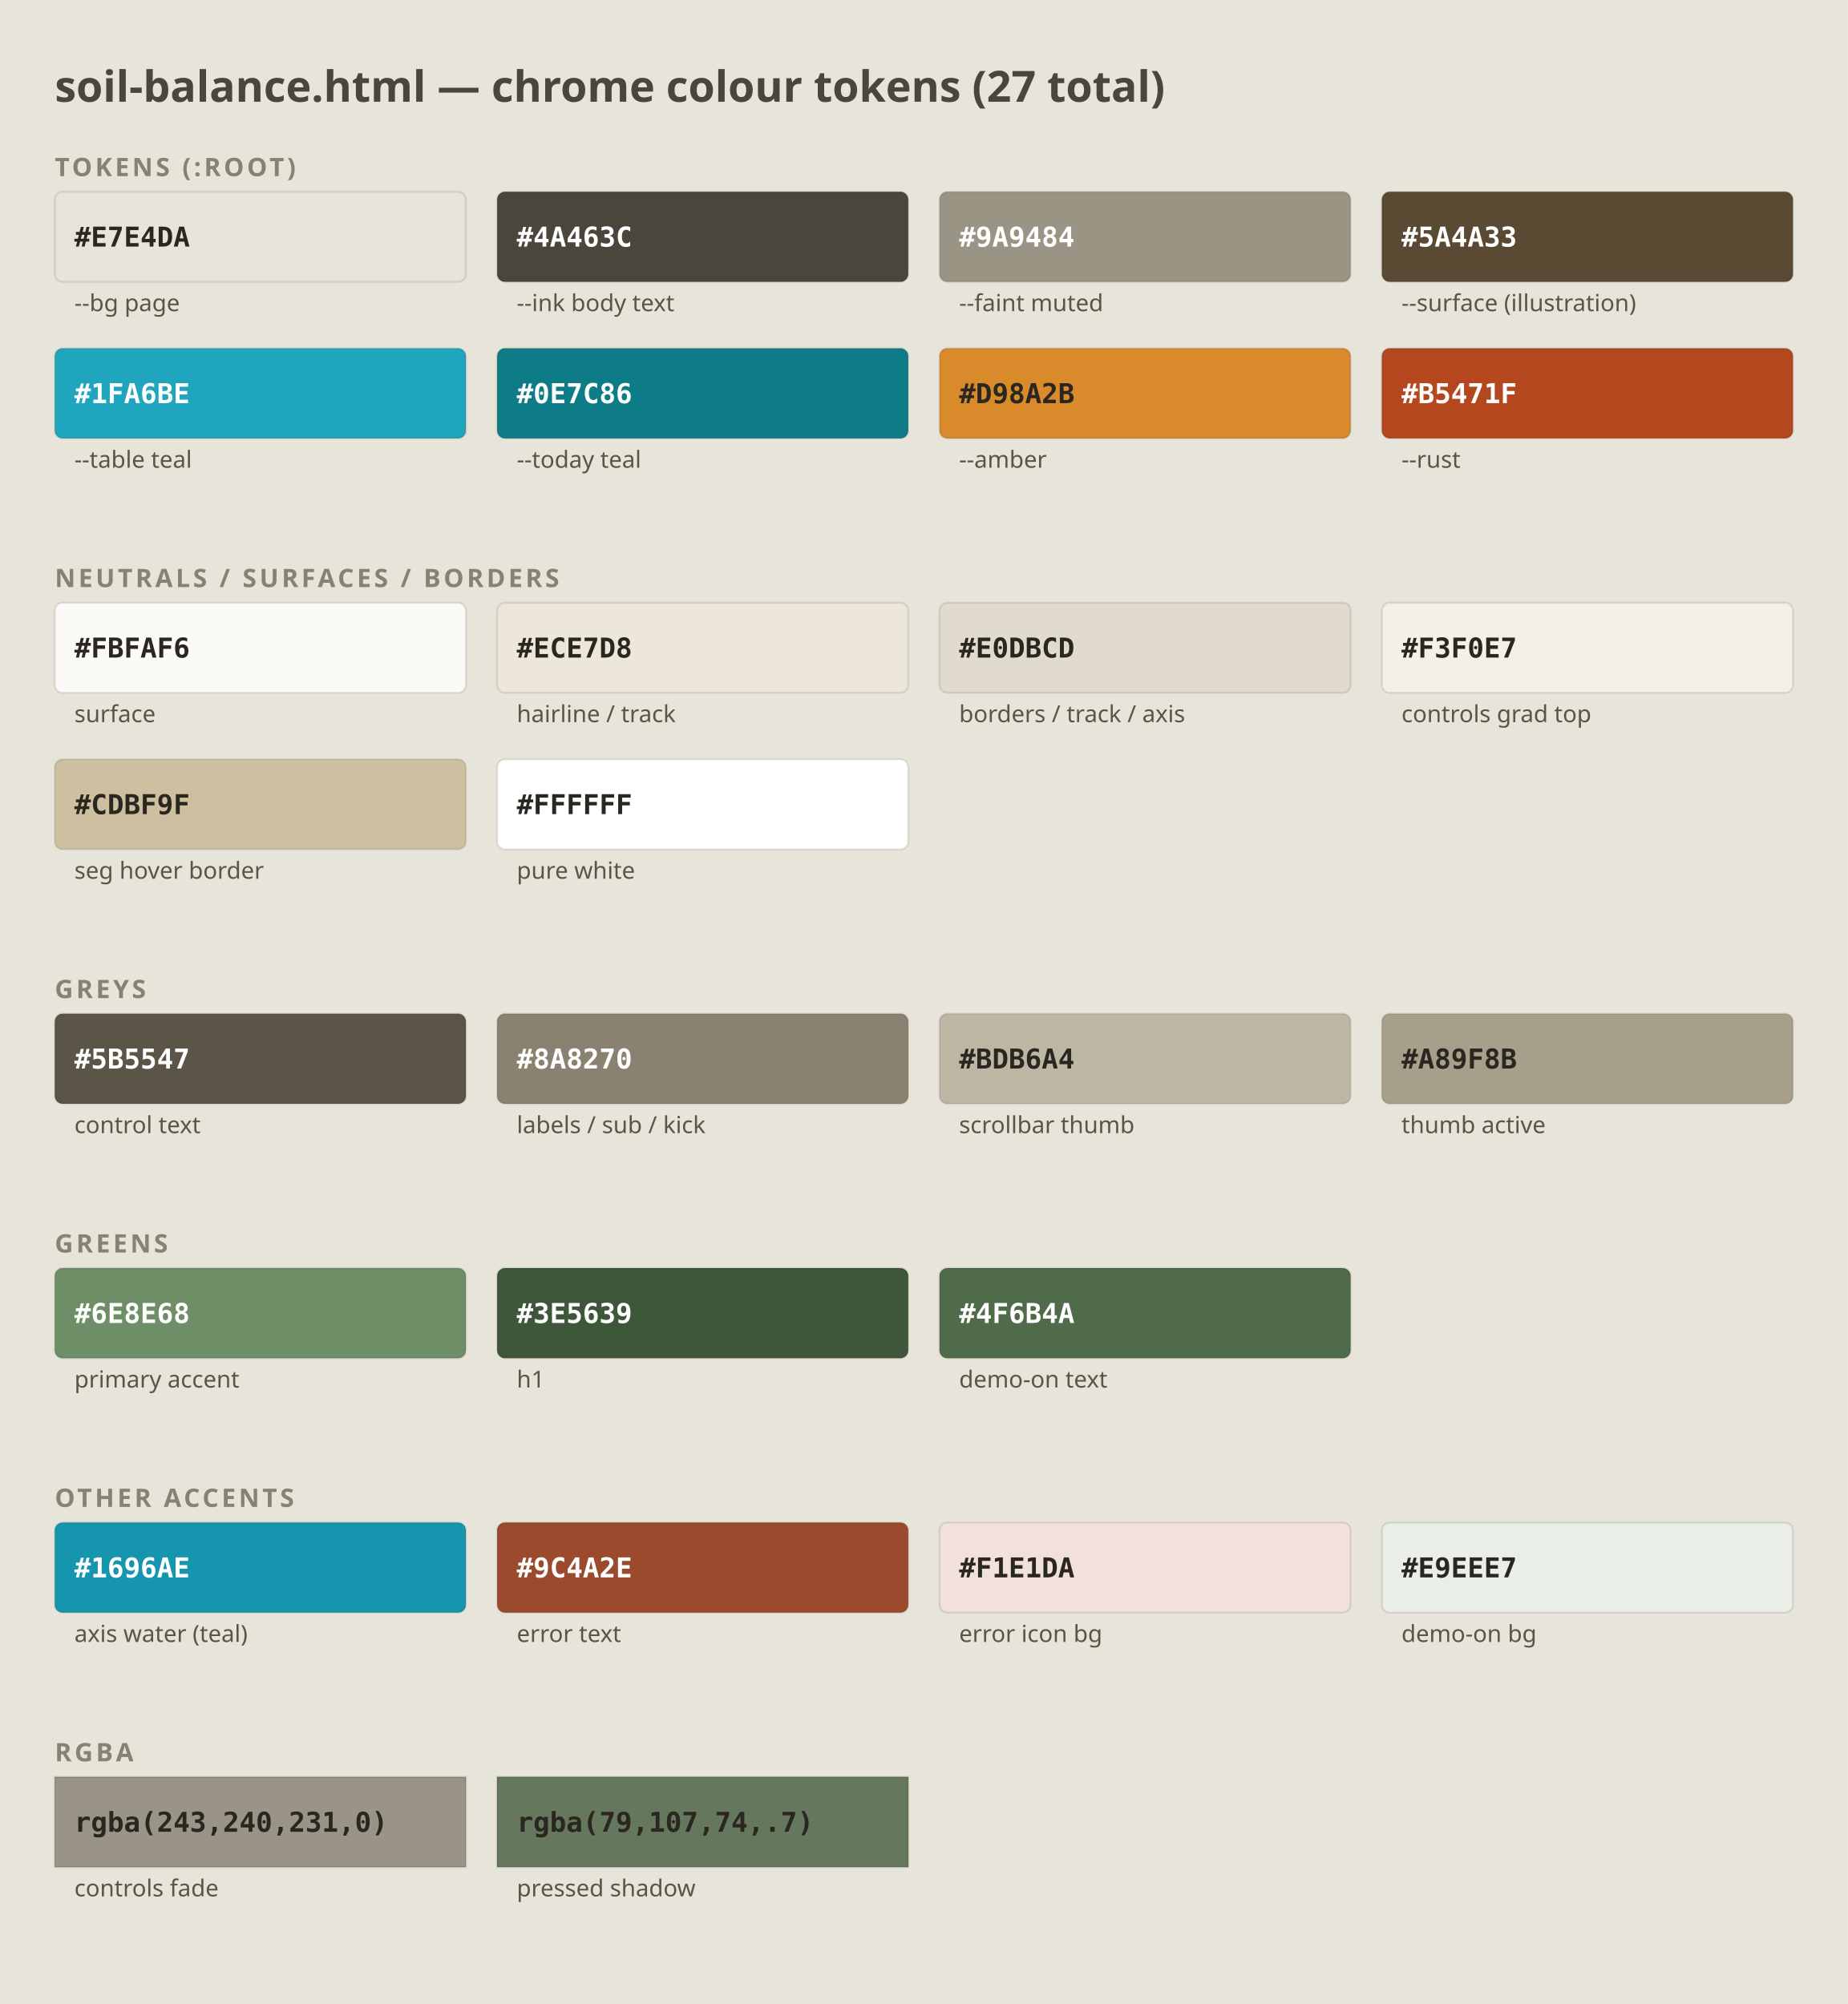
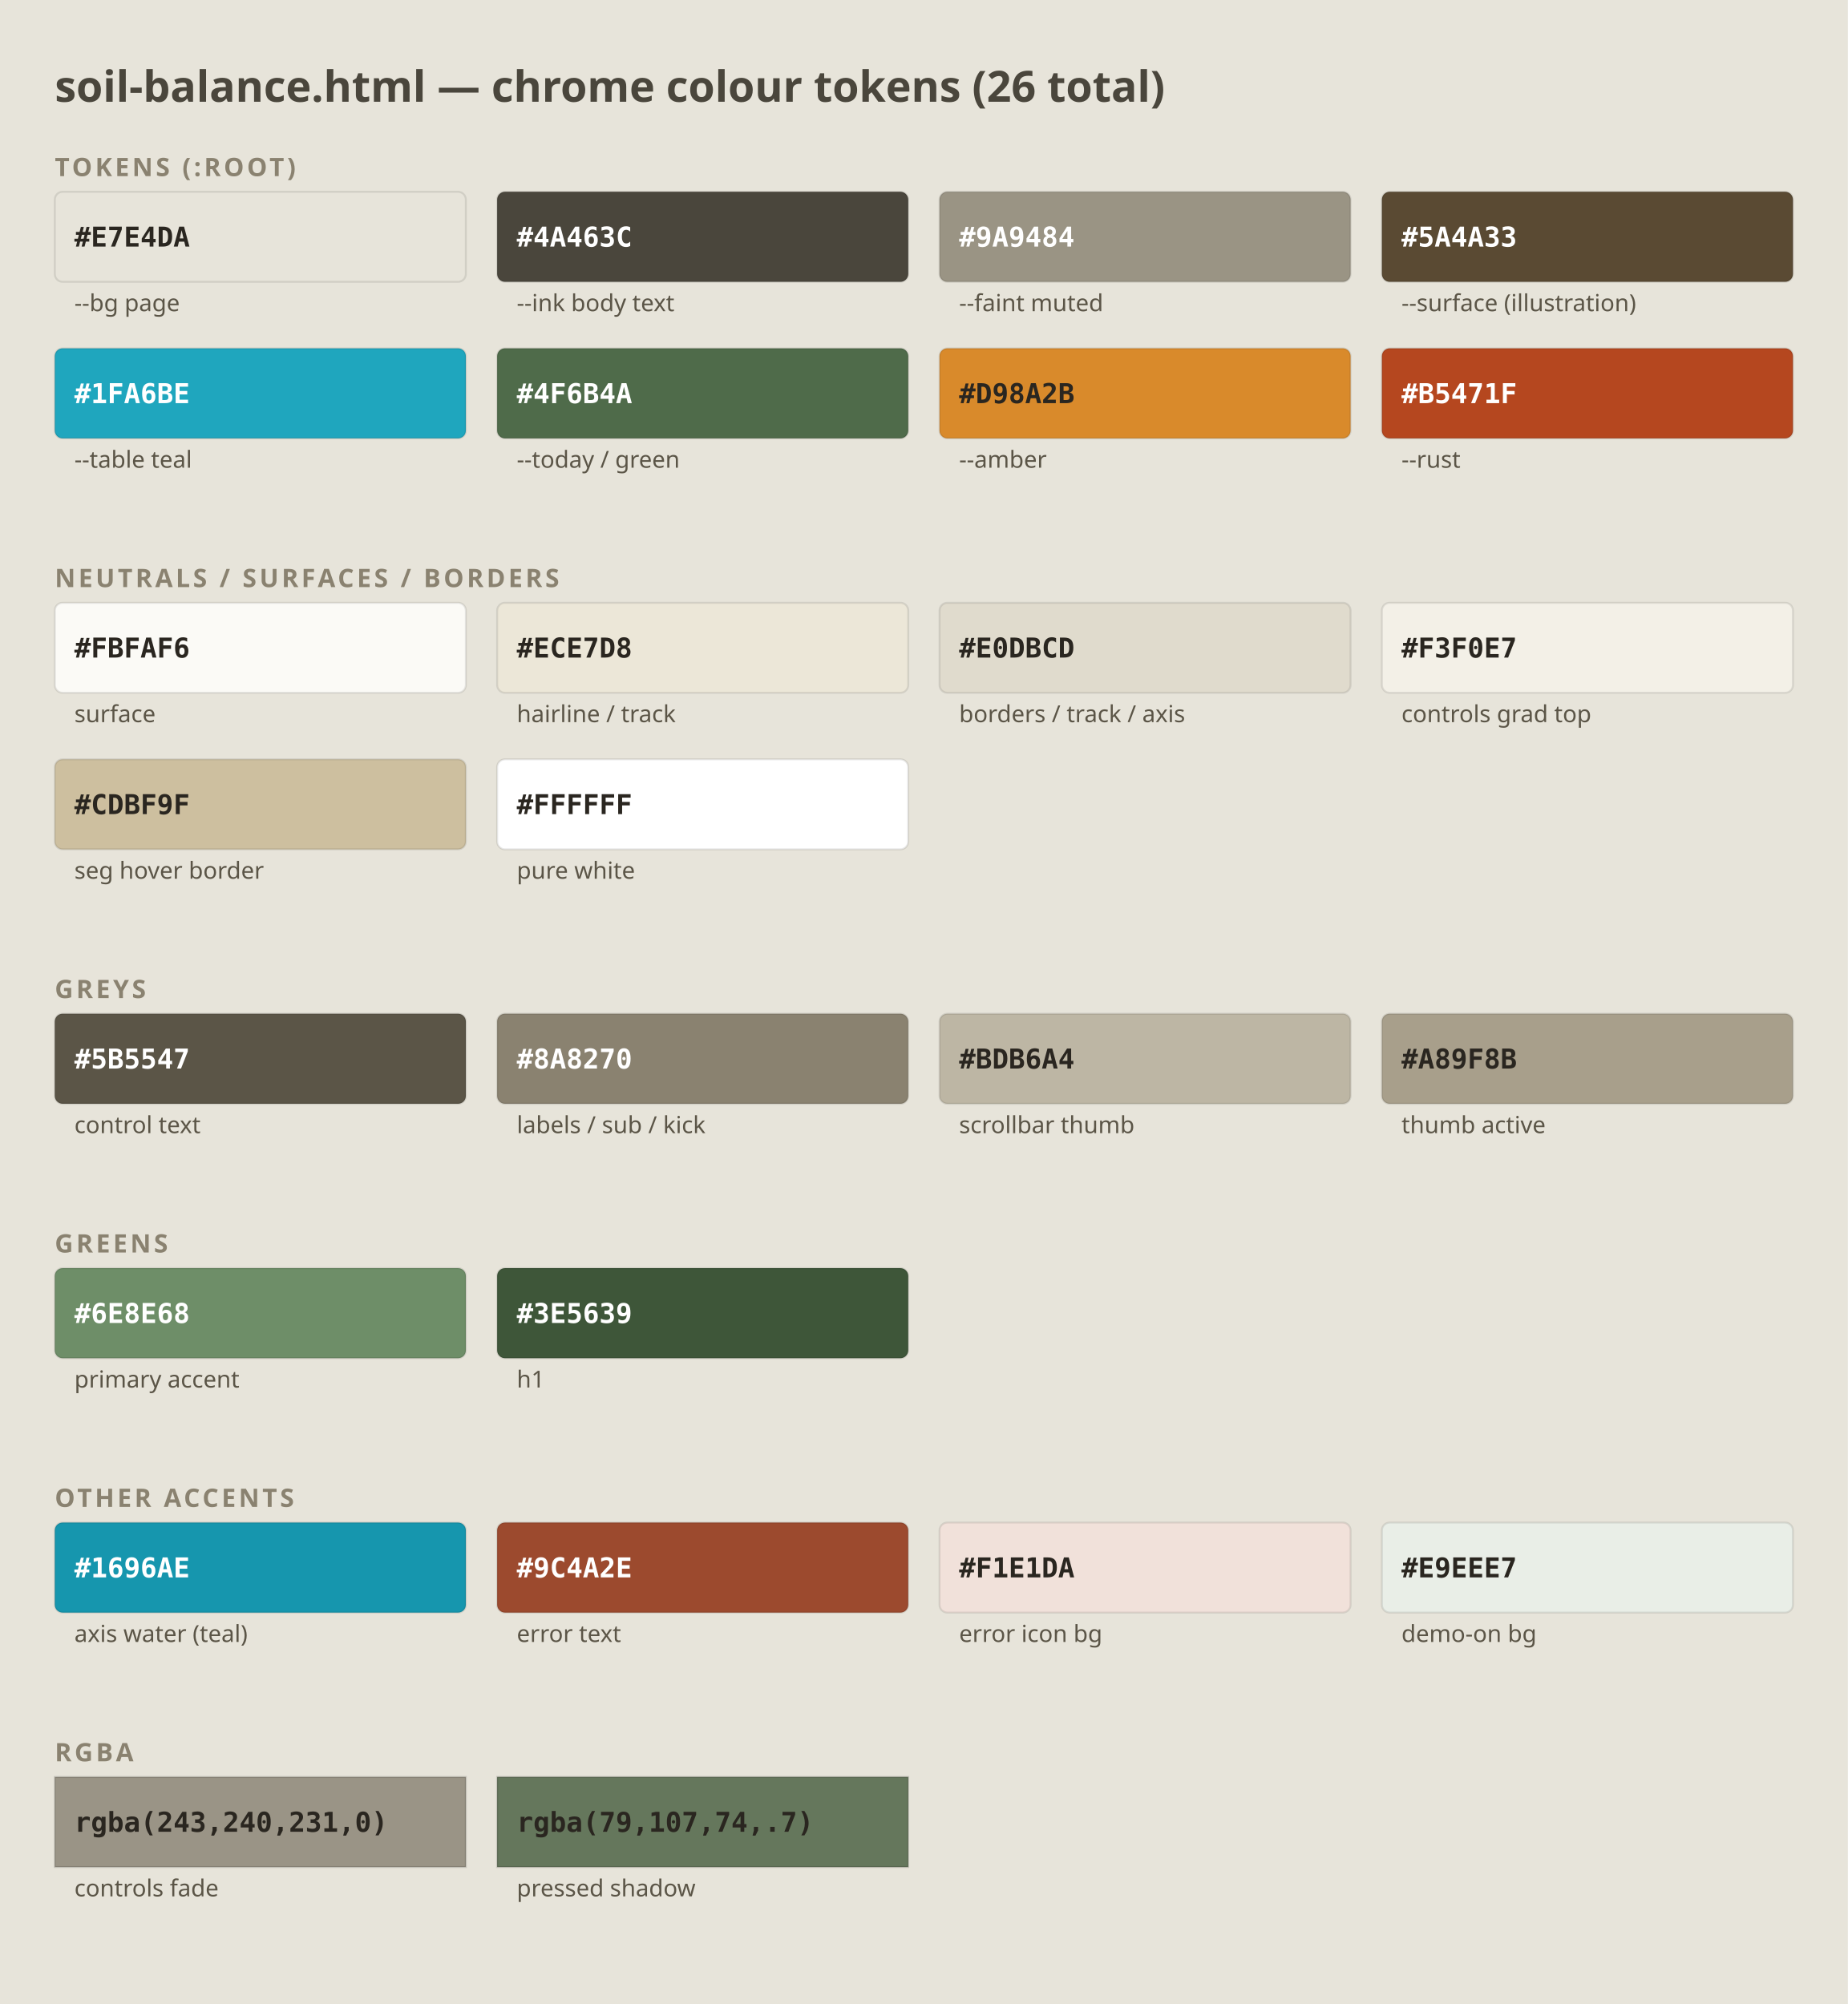
<svg xmlns="http://www.w3.org/2000/svg" width="944" height="1024" viewBox="0 0 944 1024" font-family="ui-sans-serif,Segoe UI,system-ui,sans-serif">
  <rect width="944" height="1024" fill="#E7E4DA" />
-   <text x="28" y="52" font-size="22" font-weight="700" fill="#4A463C">soil-balance.html — chrome colour tokens (27 total)</text>
+   <text x="28" y="52" font-size="22" font-weight="700" fill="#4A463C">soil-balance.html — chrome colour tokens (26 total)</text>
  <text x="28" y="90" font-size="13" font-weight="700" letter-spacing="1.5" fill="#8A8270">TOKENS  (:ROOT)</text>
  <rect x="28" y="98" width="210" height="46" rx="4" fill="#E7E4DA" stroke="#00000018" />
  <text x="38" y="126" font-size="14" font-weight="700" font-family="ui-monospace,Menlo,monospace" fill="#2a2620">#E7E4DA</text>
  <text x="38" y="159" font-size="12" fill="#5B5547">--bg  page</text>
  <rect x="254" y="98" width="210" height="46" rx="4" fill="#4A463C" stroke="#00000018" />
  <text x="264" y="126" font-size="14" font-weight="700" font-family="ui-monospace,Menlo,monospace" fill="#ffffff">#4A463C</text>
  <text x="264" y="159" font-size="12" fill="#5B5547">--ink  body text</text>
  <rect x="480" y="98" width="210" height="46" rx="4" fill="#9A9484" stroke="#00000018" />
  <text x="490" y="126" font-size="14" font-weight="700" font-family="ui-monospace,Menlo,monospace" fill="#ffffff">#9A9484</text>
  <text x="490" y="159" font-size="12" fill="#5B5547">--faint  muted</text>
  <rect x="706" y="98" width="210" height="46" rx="4" fill="#5A4A33" stroke="#00000018" />
  <text x="716" y="126" font-size="14" font-weight="700" font-family="ui-monospace,Menlo,monospace" fill="#ffffff">#5A4A33</text>
  <text x="716" y="159" font-size="12" fill="#5B5547">--surface  (illustration)</text>
  <rect x="28" y="178" width="210" height="46" rx="4" fill="#1FA6BE" stroke="#00000018" />
  <text x="38" y="206" font-size="14" font-weight="700" font-family="ui-monospace,Menlo,monospace" fill="#ffffff">#1FA6BE</text>
  <text x="38" y="239" font-size="12" fill="#5B5547">--table  teal</text>
-   <rect x="254" y="178" width="210" height="46" rx="4" fill="#0E7C86" stroke="#00000018" />
-   <text x="264" y="206" font-size="14" font-weight="700" font-family="ui-monospace,Menlo,monospace" fill="#ffffff">#0E7C86</text>
-   <text x="264" y="239" font-size="12" fill="#5B5547">--today  teal</text>
+   <rect x="254" y="178" width="210" height="46" rx="4" fill="#4F6B4A" stroke="#00000018" />
+   <text x="264" y="206" font-size="14" font-weight="700" font-family="ui-monospace,Menlo,monospace" fill="#ffffff">#4F6B4A</text>
+   <text x="264" y="239" font-size="12" fill="#5B5547">--today / green</text>
  <rect x="480" y="178" width="210" height="46" rx="4" fill="#D98A2B" stroke="#00000018" />
  <text x="490" y="206" font-size="14" font-weight="700" font-family="ui-monospace,Menlo,monospace" fill="#2a2620">#D98A2B</text>
  <text x="490" y="239" font-size="12" fill="#5B5547">--amber</text>
  <rect x="706" y="178" width="210" height="46" rx="4" fill="#B5471F" stroke="#00000018" />
  <text x="716" y="206" font-size="14" font-weight="700" font-family="ui-monospace,Menlo,monospace" fill="#ffffff">#B5471F</text>
  <text x="716" y="239" font-size="12" fill="#5B5547">--rust</text>
  <text x="28" y="300" font-size="13" font-weight="700" letter-spacing="1.5" fill="#8A8270">NEUTRALS / SURFACES / BORDERS</text>
  <rect x="28" y="308" width="210" height="46" rx="4" fill="#FBFAF6" stroke="#00000018" />
  <text x="38" y="336" font-size="14" font-weight="700" font-family="ui-monospace,Menlo,monospace" fill="#2a2620">#FBFAF6</text>
  <text x="38" y="369" font-size="12" fill="#5B5547">surface</text>
  <rect x="254" y="308" width="210" height="46" rx="4" fill="#ECE7D8" stroke="#00000018" />
  <text x="264" y="336" font-size="14" font-weight="700" font-family="ui-monospace,Menlo,monospace" fill="#2a2620">#ECE7D8</text>
  <text x="264" y="369" font-size="12" fill="#5B5547">hairline / track</text>
  <rect x="480" y="308" width="210" height="46" rx="4" fill="#E0DBCD" stroke="#00000018" />
  <text x="490" y="336" font-size="14" font-weight="700" font-family="ui-monospace,Menlo,monospace" fill="#2a2620">#E0DBCD</text>
  <text x="490" y="369" font-size="12" fill="#5B5547">borders / track / axis</text>
  <rect x="706" y="308" width="210" height="46" rx="4" fill="#F3F0E7" stroke="#00000018" />
  <text x="716" y="336" font-size="14" font-weight="700" font-family="ui-monospace,Menlo,monospace" fill="#2a2620">#F3F0E7</text>
  <text x="716" y="369" font-size="12" fill="#5B5547">controls grad top</text>
  <rect x="28" y="388" width="210" height="46" rx="4" fill="#CDBF9F" stroke="#00000018" />
  <text x="38" y="416" font-size="14" font-weight="700" font-family="ui-monospace,Menlo,monospace" fill="#2a2620">#CDBF9F</text>
  <text x="38" y="449" font-size="12" fill="#5B5547">seg hover border</text>
  <rect x="254" y="388" width="210" height="46" rx="4" fill="#FFFFFF" stroke="#00000018" />
  <text x="264" y="416" font-size="14" font-weight="700" font-family="ui-monospace,Menlo,monospace" fill="#2a2620">#FFFFFF</text>
  <text x="264" y="449" font-size="12" fill="#5B5547">pure white</text>
  <text x="28" y="510" font-size="13" font-weight="700" letter-spacing="1.5" fill="#8A8270">GREYS</text>
  <rect x="28" y="518" width="210" height="46" rx="4" fill="#5B5547" stroke="#00000018" />
  <text x="38" y="546" font-size="14" font-weight="700" font-family="ui-monospace,Menlo,monospace" fill="#ffffff">#5B5547</text>
  <text x="38" y="579" font-size="12" fill="#5B5547">control text</text>
  <rect x="254" y="518" width="210" height="46" rx="4" fill="#8A8270" stroke="#00000018" />
  <text x="264" y="546" font-size="14" font-weight="700" font-family="ui-monospace,Menlo,monospace" fill="#ffffff">#8A8270</text>
  <text x="264" y="579" font-size="12" fill="#5B5547">labels / sub / kick</text>
  <rect x="480" y="518" width="210" height="46" rx="4" fill="#BDB6A4" stroke="#00000018" />
  <text x="490" y="546" font-size="14" font-weight="700" font-family="ui-monospace,Menlo,monospace" fill="#2a2620">#BDB6A4</text>
  <text x="490" y="579" font-size="12" fill="#5B5547">scrollbar thumb</text>
  <rect x="706" y="518" width="210" height="46" rx="4" fill="#A89F8B" stroke="#00000018" />
  <text x="716" y="546" font-size="14" font-weight="700" font-family="ui-monospace,Menlo,monospace" fill="#2a2620">#A89F8B</text>
  <text x="716" y="579" font-size="12" fill="#5B5547">thumb active</text>
  <text x="28" y="640" font-size="13" font-weight="700" letter-spacing="1.5" fill="#8A8270">GREENS</text>
  <rect x="28" y="648" width="210" height="46" rx="4" fill="#6E8E68" stroke="#00000018" />
  <text x="38" y="676" font-size="14" font-weight="700" font-family="ui-monospace,Menlo,monospace" fill="#ffffff">#6E8E68</text>
  <text x="38" y="709" font-size="12" fill="#5B5547">primary accent</text>
  <rect x="254" y="648" width="210" height="46" rx="4" fill="#3E5639" stroke="#00000018" />
  <text x="264" y="676" font-size="14" font-weight="700" font-family="ui-monospace,Menlo,monospace" fill="#ffffff">#3E5639</text>
  <text x="264" y="709" font-size="12" fill="#5B5547">h1</text>
-   <rect x="480" y="648" width="210" height="46" rx="4" fill="#4F6B4A" stroke="#00000018" />
-   <text x="490" y="676" font-size="14" font-weight="700" font-family="ui-monospace,Menlo,monospace" fill="#ffffff">#4F6B4A</text>
-   <text x="490" y="709" font-size="12" fill="#5B5547">demo-on text</text>
  <text x="28" y="770" font-size="13" font-weight="700" letter-spacing="1.5" fill="#8A8270">OTHER ACCENTS</text>
  <rect x="28" y="778" width="210" height="46" rx="4" fill="#1696AE" stroke="#00000018" />
  <text x="38" y="806" font-size="14" font-weight="700" font-family="ui-monospace,Menlo,monospace" fill="#ffffff">#1696AE</text>
  <text x="38" y="839" font-size="12" fill="#5B5547">axis water  (teal)</text>
  <rect x="254" y="778" width="210" height="46" rx="4" fill="#9C4A2E" stroke="#00000018" />
  <text x="264" y="806" font-size="14" font-weight="700" font-family="ui-monospace,Menlo,monospace" fill="#ffffff">#9C4A2E</text>
  <text x="264" y="839" font-size="12" fill="#5B5547">error text</text>
  <rect x="480" y="778" width="210" height="46" rx="4" fill="#F1E1DA" stroke="#00000018" />
  <text x="490" y="806" font-size="14" font-weight="700" font-family="ui-monospace,Menlo,monospace" fill="#2a2620">#F1E1DA</text>
  <text x="490" y="839" font-size="12" fill="#5B5547">error icon bg</text>
  <rect x="706" y="778" width="210" height="46" rx="4" fill="#E9EEE7" stroke="#00000018" />
  <text x="716" y="806" font-size="14" font-weight="700" font-family="ui-monospace,Menlo,monospace" fill="#2a2620">#E9EEE7</text>
  <text x="716" y="839" font-size="12" fill="#5B5547">demo-on bg</text>
  <text x="28" y="900" font-size="13" font-weight="700" letter-spacing="1.5" fill="#8A8270">RGBA</text>
  <rect x="28" y="908" width="210" height="46" fill="#9a9486" />
  <rect x="28" y="908" width="210" height="46" fill="rgba(243,240,231,0)" stroke="#00000022" />
  <text x="38" y="936" font-size="14" font-weight="700" font-family="ui-monospace,Menlo,monospace" fill="#2a2620">rgba(243,240,231,0)</text>
  <text x="38" y="969" font-size="12" fill="#5B5547">controls fade</text>
  <rect x="254" y="908" width="210" height="46" fill="#9a9486" />
  <rect x="254" y="908" width="210" height="46" fill="rgba(79,107,74,.7)" stroke="#00000022" />
  <text x="264" y="936" font-size="14" font-weight="700" font-family="ui-monospace,Menlo,monospace" fill="#2a2620">rgba(79,107,74,.7)</text>
  <text x="264" y="969" font-size="12" fill="#5B5547">pressed shadow</text>
</svg>
